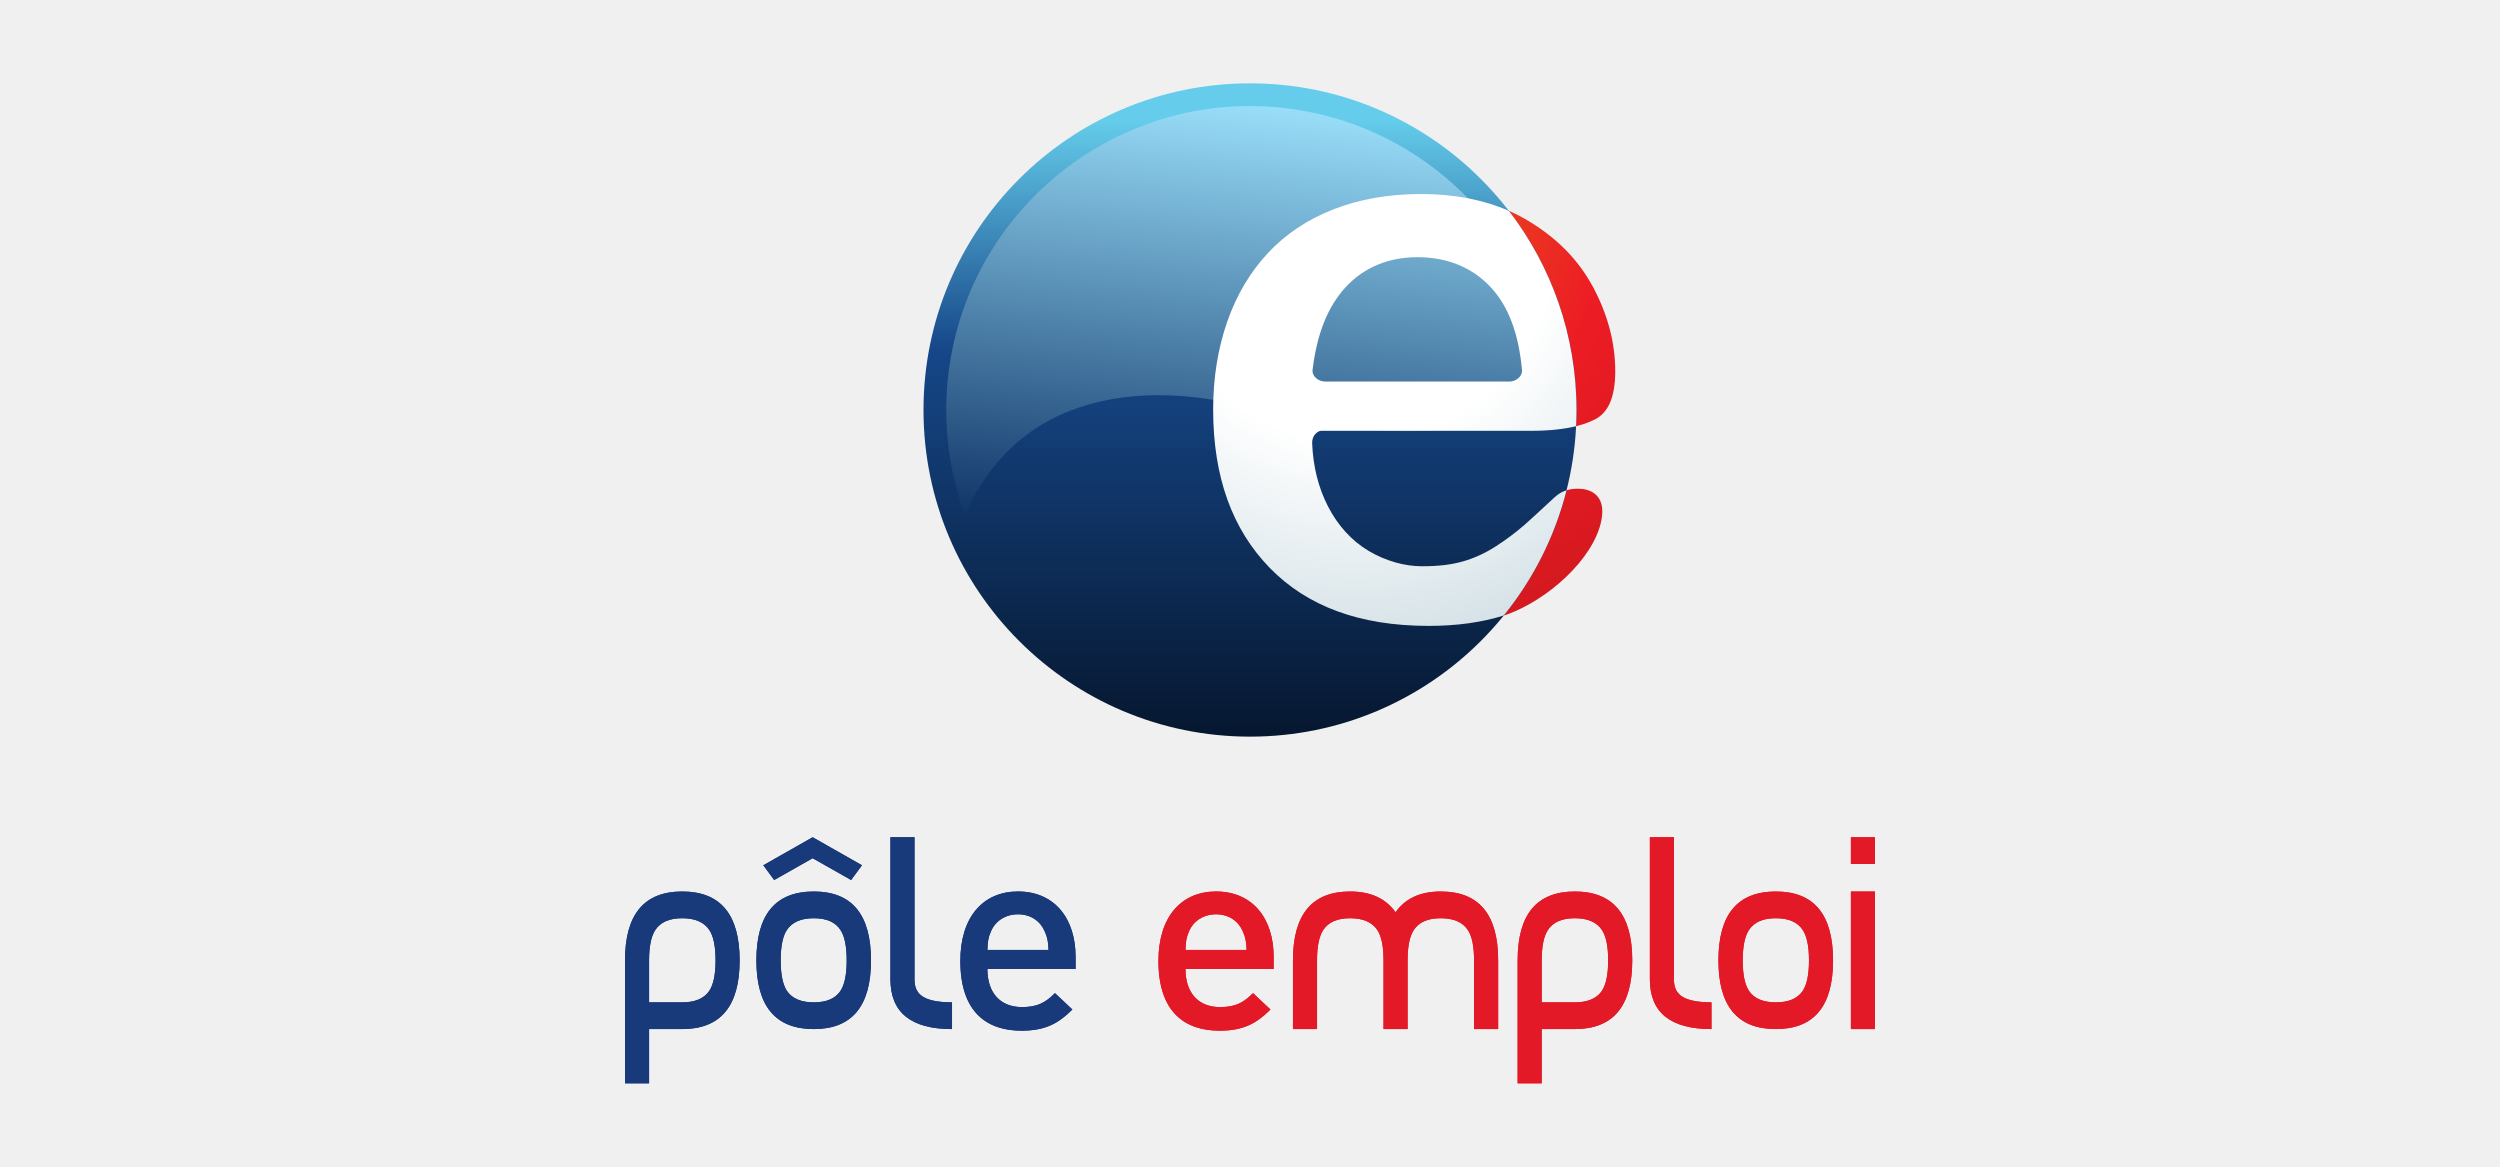
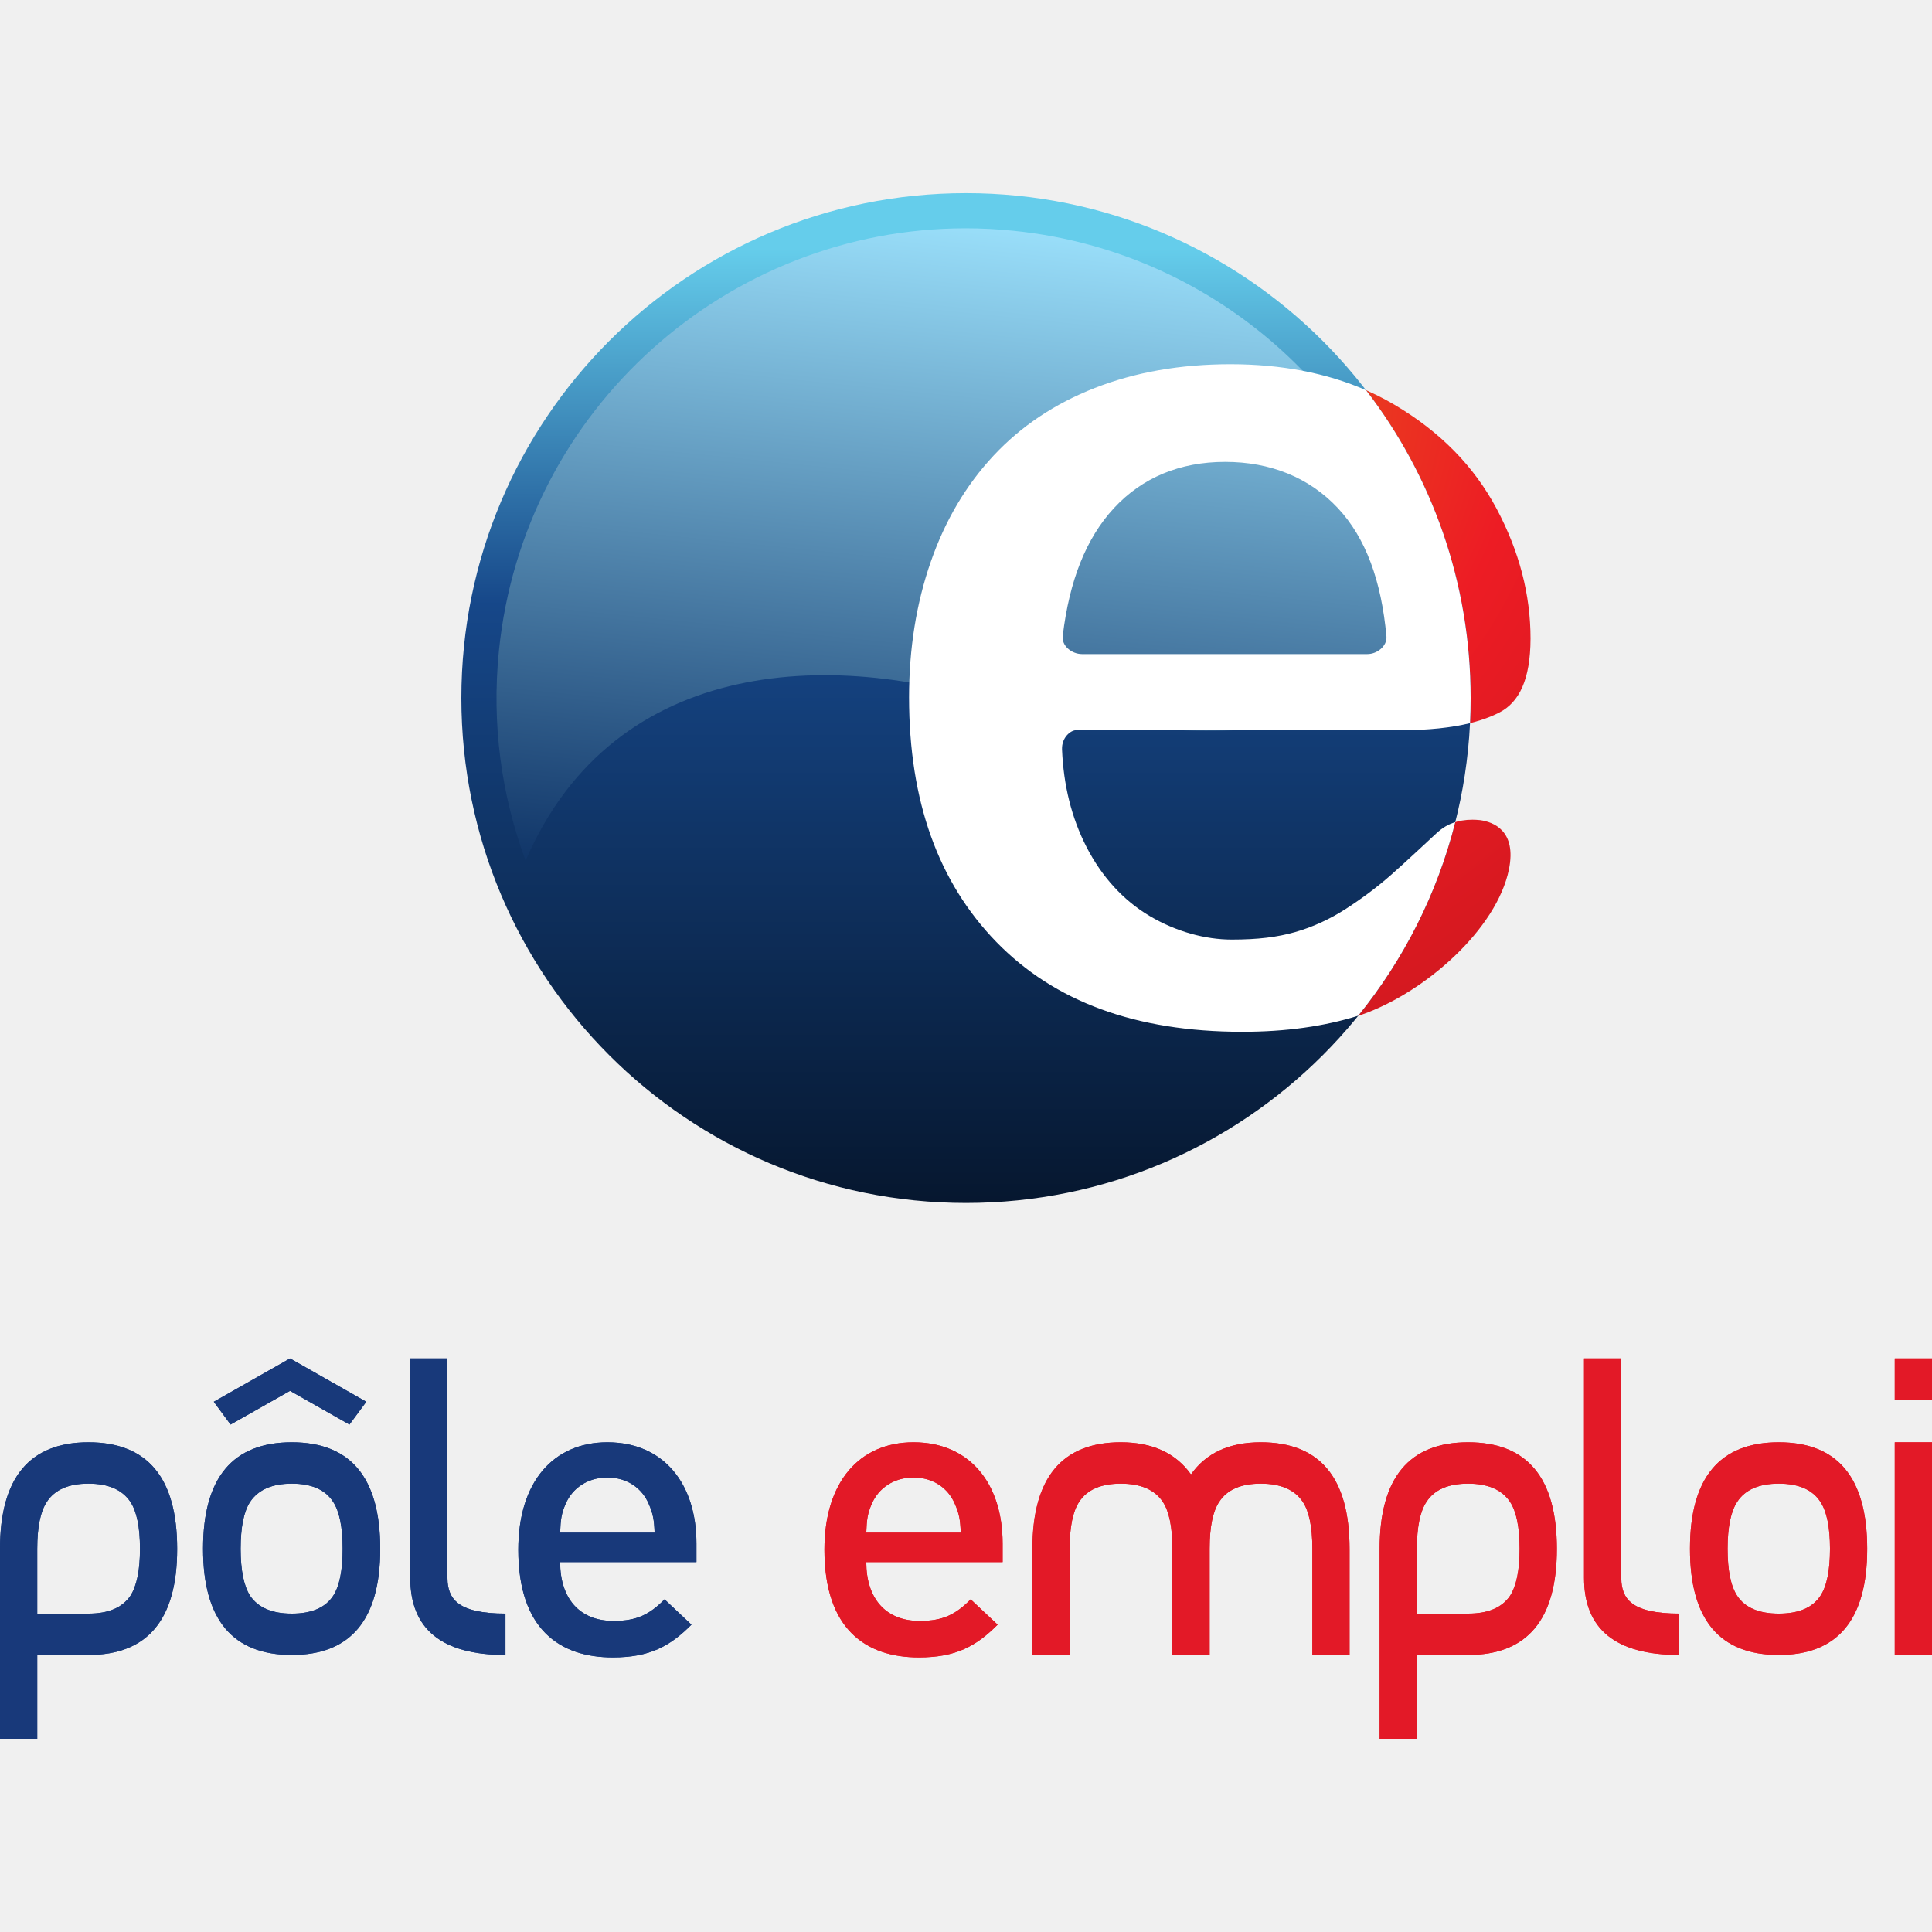
- <svg xmlns="http://www.w3.org/2000/svg" id="pole" width="120" height="56" viewBox="0 0 120 56" fill="none">
-   <path d="M64.003 10.049C62.749 10.54 61.705 11.24 60.854 12.152C60.002 13.066 59.352 14.162 58.906 15.45C58.457 16.739 58.231 18.14 58.231 19.66C58.234 22.892 59.142 25.401 60.946 27.257C62.748 29.106 65.263 30.041 68.572 30.043C69.983 30.044 71.226 29.862 72.302 29.507C74.27 28.814 76.485 26.85 76.862 24.999C77.108 23.788 76.367 23.525 75.967 23.47C75.89 23.462 75.811 23.457 75.728 23.457C75.272 23.457 74.91 23.604 74.68 23.814C74.404 24.068 73.599 24.823 73.185 25.186C72.763 25.554 72.305 25.898 71.807 26.22C71.298 26.549 70.767 26.792 70.22 26.948C69.67 27.104 69.069 27.18 68.419 27.18C67.436 27.181 66.522 26.934 65.703 26.445C64.875 25.955 64.213 25.221 63.727 24.269C63.273 23.389 63.029 22.384 62.983 21.271C62.97 20.899 63.253 20.678 63.581 20.678H73.521C74.862 20.678 75.878 20.483 76.566 20.127C77.178 19.81 77.527 19.108 77.532 17.835C77.532 16.467 77.183 15.126 76.475 13.795C75.773 12.478 74.722 11.406 73.299 10.566C71.889 9.734 70.193 9.313 68.189 9.313C66.649 9.313 65.256 9.56 64.003 10.049ZM71.547 13.778C72.415 14.701 72.903 16.046 73.057 17.773C73.078 18.061 72.774 18.313 72.463 18.313H63.599C63.277 18.311 62.956 18.052 63.006 17.734C63.211 16.047 63.722 14.723 64.579 13.8C65.469 12.836 66.642 12.345 68.017 12.348C69.449 12.345 70.653 12.825 71.547 13.778Z" fill="url(#paint0_radial)" />
-   <path d="M44.328 19.68C44.328 28.34 51.344 35.359 60 35.359C68.656 35.359 75.672 28.34 75.672 19.68C75.672 11.02 68.656 4 60 4C51.344 4 44.328 11.02 44.328 19.68Z" fill="url(#paint1_linear)" />
-   <path d="M45.495 18.205C45.263 20.49 45.573 22.708 46.322 24.728C49.096 18.286 56.074 18.134 61.417 20.017C67.84 21.341 75.174 21.039 74.127 16.25C72.928 10.711 68.01 5.832 61.474 5.168C60.975 5.117 60.48 5.091 59.988 5.091C52.606 5.091 46.256 10.702 45.495 18.205Z" fill="url(#paint2_linear)" />
-   <path d="M60.854 12.153C60.003 13.066 59.352 14.162 58.904 15.451C58.457 16.739 58.231 18.14 58.231 19.66C58.234 22.892 59.142 25.401 60.946 27.257C62.748 29.106 65.263 30.041 68.572 30.043C69.933 30.044 71.134 29.873 72.182 29.544C73.588 27.808 74.631 25.766 75.195 23.534C74.986 23.597 74.811 23.694 74.608 23.881C74.404 24.068 73.599 24.823 73.181 25.189C72.763 25.554 72.305 25.898 71.801 26.223C71.298 26.549 70.767 26.792 70.219 26.948C69.67 27.104 69.069 27.18 68.253 27.18C67.436 27.181 66.522 26.934 65.698 26.445C64.875 25.955 64.213 25.221 63.743 24.305C63.273 23.389 63.029 22.384 62.983 21.271C62.97 20.899 63.253 20.678 63.417 20.678H73.521C74.359 20.678 75.069 20.601 75.653 20.458C75.666 20.2 75.672 19.941 75.672 19.68C75.672 16.08 74.459 12.765 72.421 10.118C71.199 9.584 69.793 9.313 68.221 9.313C66.649 9.313 65.256 9.56 64.003 10.049C62.749 10.54 61.705 11.24 60.854 12.153ZM73.057 17.773C73.078 18.061 72.774 18.313 72.463 18.313H63.599C63.277 18.311 62.956 18.052 63.006 17.734C63.211 16.047 63.722 14.723 64.596 13.779C65.469 12.836 66.642 12.345 68.046 12.345C69.449 12.345 70.653 12.825 71.547 13.778C72.415 14.701 72.903 16.046 73.057 17.773Z" fill="url(#paint3_radial)" />
-   <path d="M34.347 46.1C34.347 45.425 34.247 44.938 34.046 44.638C33.794 44.263 33.361 44.075 32.746 44.075C32.13 44.075 31.701 44.263 31.456 44.638C31.256 44.938 31.156 45.425 31.156 46.1V48.113H32.746C33.361 48.113 33.794 47.93 34.046 47.562C34.247 47.254 34.347 46.767 34.347 46.1ZM35.503 46.1C35.503 48.298 34.584 49.396 32.746 49.396H31.156V52H30V46.102C30 43.895 30.915 42.792 32.746 42.792C34.584 42.792 35.503 43.895 35.503 46.1Z" fill="#18397A" />
-   <path d="M40.641 46.1C40.641 45.425 40.542 44.938 40.343 44.638C40.1 44.263 39.673 44.075 39.062 44.075C38.452 44.075 38.021 44.263 37.77 44.638C37.572 44.938 37.473 45.425 37.473 46.1C37.473 46.767 37.572 47.254 37.77 47.562C38.021 47.93 38.452 48.113 39.062 48.113C39.673 48.113 40.1 47.93 40.343 47.562C40.542 47.263 40.641 46.775 40.641 46.1ZM41.375 41.533L40.853 42.241L39.007 41.195L37.161 42.241L36.639 41.533L39.007 40.188L41.375 41.533ZM41.808 46.1C41.808 48.298 40.893 49.396 39.062 49.396C37.224 49.396 36.306 48.298 36.306 46.1C36.306 43.895 37.224 42.792 39.062 42.792C40.893 42.792 41.808 43.895 41.808 46.1Z" fill="#18397A" />
-   <path d="M45.697 49.396C43.726 49.396 42.74 48.598 42.74 47.004V40.187H43.896V47.015C43.896 47.355 44 47.61 44.208 47.776C44.482 48 44.978 48.112 45.697 48.112V49.396Z" fill="#18397A" />
-   <path d="M50.149 44.71C49.943 44.221 49.48 43.886 48.862 43.886C48.245 43.886 47.769 44.221 47.563 44.71C47.434 45.005 47.409 45.199 47.395 45.598H50.329C50.316 45.199 50.278 45.005 50.149 44.71ZM47.395 46.512C47.395 47.632 47.988 48.34 49.055 48.34C49.789 48.34 50.175 48.134 50.638 47.67L51.474 48.456C50.805 49.125 50.175 49.473 49.03 49.473C47.395 49.473 46.096 48.61 46.096 46.126C46.096 44.015 47.189 42.791 48.862 42.791C50.612 42.791 51.629 44.078 51.629 45.932V46.512H47.395Z" fill="#18397A" />
-   <path d="M34.347 46.1C34.347 45.425 34.247 44.938 34.046 44.638C33.794 44.263 33.361 44.075 32.746 44.075C32.13 44.075 31.701 44.263 31.456 44.638C31.256 44.938 31.156 45.425 31.156 46.1V48.113H32.746C33.361 48.113 33.794 47.93 34.046 47.562C34.247 47.254 34.347 46.767 34.347 46.1ZM35.503 46.1C35.503 48.298 34.584 49.396 32.746 49.396H31.156V52H30V46.102C30 43.895 30.915 42.792 32.746 42.792C34.584 42.792 35.503 43.895 35.503 46.1Z" fill="#18397A" />
-   <path d="M40.641 46.1C40.641 45.425 40.542 44.938 40.343 44.638C40.1 44.263 39.673 44.075 39.062 44.075C38.452 44.075 38.021 44.263 37.77 44.638C37.572 44.938 37.473 45.425 37.473 46.1C37.473 46.767 37.572 47.254 37.77 47.562C38.021 47.93 38.452 48.113 39.062 48.113C39.673 48.113 40.1 47.93 40.343 47.562C40.542 47.263 40.641 46.775 40.641 46.1ZM41.375 41.533L40.853 42.241L39.007 41.195L37.161 42.241L36.639 41.533L39.007 40.188L41.375 41.533ZM41.808 46.1C41.808 48.298 40.893 49.396 39.062 49.396C37.224 49.396 36.306 48.298 36.306 46.1C36.306 43.895 37.224 42.792 39.062 42.792C40.893 42.792 41.808 43.895 41.808 46.1Z" fill="#18397A" />
-   <path d="M45.697 49.396C43.726 49.396 42.74 48.598 42.74 47.004V40.187H43.896V47.015C43.896 47.355 44 47.61 44.208 47.776C44.482 48 44.978 48.112 45.697 48.112V49.396Z" fill="#18397A" />
-   <path d="M50.149 44.71C49.943 44.221 49.48 43.886 48.862 43.886C48.245 43.886 47.769 44.221 47.563 44.71C47.434 45.005 47.409 45.199 47.395 45.598H50.329C50.316 45.199 50.278 45.005 50.149 44.71ZM47.395 46.512C47.395 47.632 47.988 48.34 49.055 48.34C49.789 48.34 50.175 48.134 50.638 47.67L51.474 48.456C50.805 49.125 50.175 49.473 49.03 49.473C47.395 49.473 46.096 48.61 46.096 46.126C46.096 44.015 47.189 42.791 48.862 42.791C50.612 42.791 51.629 44.078 51.629 45.932V46.512H47.395Z" fill="#18397A" />
-   <path d="M71.912 49.396H70.755V46.094C70.755 45.421 70.655 44.935 70.455 44.636C70.203 44.262 69.77 44.075 69.155 44.075C68.539 44.075 68.109 44.262 67.865 44.636C67.665 44.935 67.565 45.421 67.565 46.094V49.396H66.409V46.094C66.409 45.421 66.309 44.935 66.109 44.636C65.856 44.262 65.423 44.075 64.807 44.075C64.193 44.075 63.763 44.262 63.518 44.636C63.318 44.935 63.218 45.421 63.218 46.094V49.396H62.062V46.1C62.062 43.894 62.977 42.792 64.807 42.792C65.787 42.792 66.512 43.124 66.987 43.789C67.454 43.124 68.176 42.792 69.155 42.792C70.992 42.792 71.912 43.894 71.912 46.1V49.396Z" fill="#E31927" />
-   <path d="M77.192 46.1C77.192 45.425 77.092 44.938 76.892 44.638C76.641 44.263 76.207 44.075 75.591 44.075C74.976 44.075 74.546 44.263 74.302 44.638C74.101 44.938 74.002 45.425 74.002 46.1V48.113H75.591C76.207 48.113 76.641 47.93 76.892 47.562C77.092 47.254 77.192 46.767 77.192 46.1ZM78.349 46.1C78.349 48.298 77.43 49.396 75.591 49.396H74.002V52H72.846V46.102C72.846 43.895 73.761 42.792 75.591 42.792C77.43 42.792 78.349 43.895 78.349 46.1Z" fill="#E31927" />
-   <path d="M82.151 49.396C80.179 49.396 79.193 48.598 79.193 47.004V40.187H80.349V47.015C80.349 47.355 80.453 47.61 80.661 47.776C80.935 48 81.431 48.112 82.151 48.112V49.396Z" fill="#E31927" />
-   <path d="M86.831 46.1C86.831 45.425 86.731 44.938 86.531 44.638C86.286 44.263 85.856 44.075 85.241 44.075C84.626 44.075 84.196 44.263 83.951 44.638C83.751 44.938 83.651 45.425 83.651 46.1C83.651 46.775 83.751 47.263 83.951 47.562C84.196 47.93 84.626 48.113 85.241 48.113C85.856 48.113 86.286 47.93 86.531 47.562C86.731 47.263 86.831 46.775 86.831 46.1ZM87.987 46.1C87.987 48.298 87.071 49.396 85.241 49.396C83.403 49.396 82.484 48.298 82.484 46.1C82.484 43.895 83.403 42.792 85.241 42.792C87.071 42.792 87.987 43.895 87.987 46.1Z" fill="#E31927" />
-   <path d="M88.843 42.792H89.999V49.396H88.843V42.792ZM89.999 41.471H88.843V40.187H89.999V41.471Z" fill="#E31927" />
-   <path d="M59.657 44.71C59.451 44.221 58.988 43.886 58.37 43.886C57.752 43.886 57.276 44.221 57.07 44.71C56.941 45.005 56.916 45.199 56.903 45.598H59.836C59.824 45.199 59.785 45.005 59.657 44.71ZM56.903 46.512C56.903 47.632 57.495 48.34 58.562 48.34C59.297 48.34 59.682 48.134 60.145 47.67L60.982 48.456C60.313 49.125 59.682 49.473 58.537 49.473C56.903 49.473 55.604 48.61 55.604 46.126C55.604 44.015 56.697 42.791 58.37 42.791C60.119 42.791 61.136 44.078 61.136 45.932V46.512H56.903Z" fill="#E31927" />
-   <path d="M71.912 49.396H70.755V46.094C70.755 45.421 70.655 44.935 70.455 44.636C70.203 44.262 69.77 44.075 69.155 44.075C68.539 44.075 68.109 44.262 67.865 44.636C67.665 44.935 67.565 45.421 67.565 46.094V49.396H66.409V46.094C66.409 45.421 66.309 44.935 66.109 44.636C65.856 44.262 65.423 44.075 64.807 44.075C64.193 44.075 63.763 44.262 63.518 44.636C63.318 44.935 63.218 45.421 63.218 46.094V49.396H62.062V46.1C62.062 43.894 62.977 42.792 64.807 42.792C65.787 42.792 66.512 43.124 66.987 43.789C67.454 43.124 68.176 42.792 69.155 42.792C70.992 42.792 71.912 43.894 71.912 46.1V49.396Z" fill="#E31927" />
-   <path d="M77.192 46.1C77.192 45.425 77.092 44.938 76.892 44.638C76.641 44.263 76.207 44.075 75.591 44.075C74.976 44.075 74.546 44.263 74.302 44.638C74.101 44.938 74.002 45.425 74.002 46.1V48.113H75.591C76.207 48.113 76.641 47.93 76.892 47.562C77.092 47.254 77.192 46.767 77.192 46.1ZM78.349 46.1C78.349 48.298 77.43 49.396 75.591 49.396H74.002V52H72.846V46.102C72.846 43.895 73.761 42.792 75.591 42.792C77.43 42.792 78.349 43.895 78.349 46.1Z" fill="#E31927" />
-   <path d="M82.151 49.396C80.179 49.396 79.193 48.598 79.193 47.004V40.187H80.349V47.015C80.349 47.355 80.453 47.61 80.661 47.776C80.935 48 81.431 48.112 82.151 48.112V49.396Z" fill="#E31927" />
-   <path d="M86.831 46.1C86.831 45.425 86.731 44.938 86.531 44.638C86.286 44.263 85.856 44.075 85.241 44.075C84.626 44.075 84.196 44.263 83.951 44.638C83.751 44.938 83.651 45.425 83.651 46.1C83.651 46.775 83.751 47.263 83.951 47.562C84.196 47.93 84.626 48.113 85.241 48.113C85.856 48.113 86.286 47.93 86.531 47.562C86.731 47.263 86.831 46.775 86.831 46.1ZM87.987 46.1C87.987 48.298 87.071 49.396 85.241 49.396C83.403 49.396 82.484 48.298 82.484 46.1C82.484 43.895 83.403 42.792 85.241 42.792C87.071 42.792 87.987 43.895 87.987 46.1Z" fill="#E31927" />
-   <path d="M88.843 42.792H89.999V49.396H88.843V42.792ZM89.999 41.471H88.843V40.187H89.999V41.471Z" fill="#E31927" />
-   <path d="M59.657 44.71C59.451 44.221 58.988 43.886 58.37 43.886C57.752 43.886 57.276 44.221 57.07 44.71C56.941 45.005 56.916 45.199 56.903 45.598H59.836C59.824 45.199 59.785 45.005 59.657 44.71ZM56.903 46.512C56.903 47.632 57.495 48.34 58.562 48.34C59.297 48.34 59.682 48.134 60.145 47.67L60.982 48.456C60.313 49.125 59.682 49.473 58.537 49.473C56.903 49.473 55.604 48.61 55.604 46.126C55.604 44.015 56.697 42.791 58.37 42.791C60.119 42.791 61.136 44.078 61.136 45.932V46.512H56.903Z" fill="#E31927" />
+ <svg xmlns="http://www.w3.org/2000/svg" id="pole" width="40" height="40" viewBox="0 0 40 40" fill="none">
+   <path d="M22.669 8.032C21.833 8.359 21.137 8.826 20.57 9.434C20.002 10.043 19.568 10.774 19.27 11.633C18.971 12.492 18.821 13.427 18.821 14.439C18.822 16.594 19.428 18.267 20.63 19.504C21.832 20.737 23.509 21.36 25.715 21.362C26.655 21.362 27.484 21.241 28.202 21.004C29.514 20.542 30.99 19.233 31.241 17.999C31.405 17.192 30.911 17.017 30.645 16.98C30.593 16.975 30.541 16.971 30.485 16.971C30.181 16.971 29.941 17.069 29.787 17.209C29.603 17.378 29.066 17.882 28.79 18.123C28.509 18.369 28.203 18.598 27.872 18.813C27.532 19.032 27.178 19.194 26.813 19.298C26.447 19.402 26.046 19.453 25.613 19.453C24.957 19.453 24.348 19.289 23.802 18.963C23.25 18.636 22.809 18.147 22.485 17.512C22.182 16.925 22.019 16.255 21.988 15.514C21.98 15.266 22.169 15.118 22.388 15.118H29.014C29.908 15.118 30.585 14.988 31.044 14.751C31.453 14.539 31.685 14.072 31.688 13.223C31.688 12.311 31.456 11.417 30.984 10.529C30.515 9.651 29.815 8.936 28.866 8.377C27.926 7.822 26.795 7.542 25.459 7.541C24.433 7.541 23.504 7.706 22.669 8.032ZM27.698 10.518C28.276 11.134 28.602 12.03 28.705 13.181C28.719 13.373 28.516 13.542 28.309 13.542H22.4C22.185 13.54 21.971 13.367 22.004 13.155C22.14 12.031 22.481 11.148 23.052 10.533C23.646 9.89 24.428 9.563 25.345 9.565C26.299 9.563 27.102 9.883 27.698 10.518Z" fill="url(#paint0_radial_1422_17165)" />
+   <path d="M9.552 14.453C9.552 20.227 14.229 24.906 20 24.906C25.771 24.906 30.448 20.227 30.448 14.453C30.448 8.679 25.771 3.999 20 3.999C14.229 3.999 9.552 8.679 9.552 14.453Z" fill="url(#paint1_linear_1422_17165)" />
+   <path d="M10.33 13.47C10.175 14.993 10.382 16.471 10.882 17.819C12.731 13.524 17.383 13.422 20.945 14.678C25.227 15.56 30.116 15.359 29.418 12.166C28.619 8.474 25.341 5.221 20.983 4.778C20.65 4.744 20.32 4.727 19.992 4.727C15.071 4.727 10.838 8.468 10.33 13.47Z" fill="url(#paint2_linear_1422_17165)" />
+   <path d="M20.569 9.435C20.002 10.043 19.568 10.774 19.27 11.633C18.971 12.492 18.821 13.427 18.821 14.439C18.822 16.594 19.428 18.267 20.63 19.504C21.832 20.737 23.509 21.36 25.715 21.362C26.622 21.362 27.422 21.249 28.121 21.029C29.059 19.872 29.754 18.51 30.13 17.022C29.991 17.064 29.875 17.129 29.738 17.254C29.603 17.378 29.066 17.882 28.788 18.125C28.509 18.369 28.203 18.598 27.868 18.815C27.532 19.032 27.178 19.194 26.813 19.298C26.447 19.402 26.046 19.453 25.502 19.453C24.957 19.453 24.348 19.289 23.799 18.963C23.25 18.636 22.809 18.147 22.495 17.536C22.182 16.925 22.019 16.255 21.988 15.514C21.98 15.266 22.169 15.118 22.278 15.118H29.014C29.573 15.118 30.046 15.067 30.436 14.972C30.444 14.799 30.448 14.627 30.448 14.453C30.448 12.053 29.64 9.843 28.281 8.078C27.466 7.722 26.529 7.542 25.481 7.541C24.433 7.541 23.504 7.706 22.669 8.032C21.833 8.359 21.137 8.826 20.569 9.435ZM28.705 13.181C28.719 13.373 28.516 13.542 28.309 13.542H22.4C22.185 13.54 21.971 13.367 22.004 13.155C22.14 12.031 22.481 11.148 23.064 10.519C23.646 9.89 24.428 9.563 25.364 9.563C26.299 9.563 27.102 9.883 27.698 10.518C28.276 11.134 28.602 12.03 28.705 13.181Z" fill="white" />
+   <path d="M2.898 32.067C2.898 31.617 2.831 31.292 2.698 31.092C2.529 30.842 2.241 30.717 1.831 30.717C1.42 30.717 1.134 30.842 0.971 31.092C0.837 31.292 0.771 31.617 0.771 32.067V33.408H1.831C2.241 33.408 2.529 33.286 2.698 33.042C2.831 32.836 2.898 32.511 2.898 32.067ZM3.668 32.067C3.668 33.532 3.056 34.264 1.831 34.264H0.771V36H0V32.068C0 30.597 0.61 29.861 1.831 29.861C3.056 29.861 3.668 30.596 3.668 32.067Z" fill="#18397A" />
+   <path d="M7.094 32.067C7.094 31.617 7.028 31.292 6.896 31.092C6.734 30.842 6.449 30.717 6.042 30.717C5.635 30.717 5.348 30.842 5.18 31.092C5.048 31.292 4.982 31.617 4.982 32.067C4.982 32.511 5.048 32.836 5.18 33.042C5.348 33.286 5.635 33.408 6.042 33.408C6.449 33.408 6.734 33.286 6.896 33.042C7.028 32.842 7.094 32.517 7.094 32.067ZM7.584 29.022L7.235 29.494L6.005 28.796L4.774 29.494L4.426 29.022L6.005 28.125L7.584 29.022ZM7.872 32.067C7.872 33.532 7.262 34.264 6.042 34.264C4.816 34.264 4.204 33.532 4.204 32.067C4.204 30.596 4.816 29.861 6.042 29.861C7.262 29.861 7.872 30.596 7.872 32.067Z" fill="#18397A" />
+   <path d="M10.465 34.264C9.151 34.264 8.494 33.732 8.494 32.669V28.125H9.264V32.676C9.264 32.903 9.334 33.073 9.472 33.184C9.655 33.333 9.986 33.408 10.465 33.408V34.264Z" fill="#18397A" />
+   <path d="M13.433 31.14C13.296 30.814 12.987 30.59 12.575 30.59C12.163 30.59 11.846 30.814 11.709 31.14C11.623 31.337 11.606 31.466 11.597 31.732H13.553C13.544 31.466 13.519 31.337 13.433 31.14ZM11.597 32.341C11.597 33.088 11.992 33.56 12.704 33.56C13.193 33.56 13.45 33.422 13.759 33.113L14.316 33.637C13.87 34.084 13.45 34.315 12.687 34.315C11.597 34.315 10.731 33.74 10.731 32.084C10.731 30.676 11.46 29.861 12.575 29.861C13.741 29.861 14.419 30.719 14.419 31.955V32.341H11.597Z" fill="#18397A" />
+   <path d="M2.898 32.067C2.898 31.617 2.831 31.292 2.698 31.092C2.529 30.842 2.241 30.717 1.831 30.717C1.42 30.717 1.134 30.842 0.971 31.092C0.837 31.292 0.771 31.617 0.771 32.067V33.408H1.831C2.241 33.408 2.529 33.286 2.698 33.042C2.831 32.836 2.898 32.511 2.898 32.067ZM3.668 32.067C3.668 33.532 3.056 34.264 1.831 34.264H0.771V36H0V32.068C0 30.597 0.61 29.861 1.831 29.861C3.056 29.861 3.668 30.596 3.668 32.067Z" fill="#18397A" />
+   <path d="M7.094 32.067C7.094 31.617 7.028 31.292 6.896 31.092C6.734 30.842 6.449 30.717 6.042 30.717C5.635 30.717 5.348 30.842 5.18 31.092C5.048 31.292 4.982 31.617 4.982 32.067C4.982 32.511 5.048 32.836 5.18 33.042C5.348 33.286 5.635 33.408 6.042 33.408C6.449 33.408 6.734 33.286 6.896 33.042C7.028 32.842 7.094 32.517 7.094 32.067ZM7.584 29.022L7.235 29.494L6.005 28.796L4.774 29.494L4.426 29.022L6.005 28.125L7.584 29.022ZM7.872 32.067C7.872 33.532 7.262 34.264 6.042 34.264C4.816 34.264 4.204 33.532 4.204 32.067C4.204 30.596 4.816 29.861 6.042 29.861C7.262 29.861 7.872 30.596 7.872 32.067Z" fill="#18397A" />
+   <path d="M10.465 34.264C9.151 34.264 8.494 33.732 8.494 32.669V28.125H9.264V32.676C9.264 32.903 9.334 33.073 9.472 33.184C9.655 33.333 9.986 33.408 10.465 33.408V34.264Z" fill="#18397A" />
+   <path d="M13.433 31.14C13.296 30.814 12.987 30.59 12.575 30.59C12.163 30.59 11.846 30.814 11.709 31.14C11.623 31.337 11.606 31.466 11.597 31.732H13.553C13.544 31.466 13.519 31.337 13.433 31.14ZM11.597 32.341C11.597 33.088 11.992 33.56 12.704 33.56C13.193 33.56 13.45 33.422 13.759 33.113L14.316 33.637C13.87 34.084 13.45 34.315 12.687 34.315C11.597 34.315 10.731 33.74 10.731 32.084C10.731 30.676 11.46 29.861 12.575 29.861C13.741 29.861 14.419 30.719 14.419 31.955V32.341H11.597Z" fill="#18397A" />
+   <path d="M27.941 34.264H27.171V32.063C27.171 31.614 27.104 31.29 26.971 31.091C26.802 30.841 26.514 30.717 26.103 30.717C25.693 30.717 25.407 30.841 25.244 31.091C25.11 31.29 25.044 31.614 25.044 32.063V34.264H24.273V32.063C24.273 31.614 24.206 31.29 24.073 31.091C23.904 30.841 23.616 30.717 23.205 30.717C22.795 30.717 22.509 30.841 22.345 31.091C22.212 31.29 22.146 31.614 22.146 32.063V34.264H21.375V32.067C21.375 30.596 21.985 29.861 23.205 29.861C23.858 29.861 24.341 30.083 24.658 30.526C24.97 30.083 25.451 29.861 26.103 29.861C27.328 29.861 27.941 30.596 27.941 32.067V34.264Z" fill="#E31927" />
+   <path d="M31.462 32.067C31.462 31.617 31.395 31.292 31.262 31.092C31.094 30.842 30.805 30.717 30.395 30.717C29.984 30.717 29.698 30.842 29.535 31.092C29.401 31.292 29.335 31.617 29.335 32.067V33.408H30.395C30.805 33.408 31.094 33.286 31.262 33.042C31.395 32.836 31.462 32.511 31.462 32.067ZM32.233 32.067C32.233 33.532 31.62 34.264 30.395 34.264H29.335V36H28.564V32.068C28.564 30.597 29.174 29.861 30.395 29.861C31.62 29.861 32.233 30.596 32.233 32.067Z" fill="#E31927" />
+   <path d="M34.768 34.264C33.453 34.264 32.796 33.732 32.796 32.669V28.125H33.567V32.676C33.567 32.903 33.636 33.073 33.775 33.184C33.957 33.333 34.288 33.408 34.768 33.408V34.264Z" fill="#E31927" />
+   <path d="M37.888 32.067C37.888 31.617 37.821 31.292 37.688 31.092C37.525 30.842 37.238 30.717 36.828 30.717C36.418 30.717 36.131 30.842 35.968 31.092C35.835 31.292 35.768 31.617 35.768 32.067C35.768 32.517 35.835 32.842 35.968 33.042C36.131 33.286 36.418 33.408 36.828 33.408C37.238 33.408 37.525 33.286 37.688 33.042C37.821 32.842 37.888 32.517 37.888 32.067ZM38.658 32.067C38.658 33.532 38.048 34.264 36.828 34.264C35.602 34.264 34.989 33.532 34.989 32.067C34.989 30.596 35.602 29.861 36.828 29.861C38.048 29.861 38.658 30.596 38.658 32.067Z" fill="#E31927" />
+   <path d="M39.229 29.861H40V34.264H39.229V29.861ZM40 28.981H39.229V28.125H40V28.981Z" fill="#E31927" />
+   <path d="M19.771 31.14C19.634 30.814 19.325 30.59 18.913 30.59C18.502 30.59 18.184 30.814 18.047 31.14C17.961 31.337 17.944 31.466 17.935 31.732H19.891C19.883 31.466 19.857 31.337 19.771 31.14ZM17.935 32.341C17.935 33.088 18.33 33.56 19.042 33.56C19.531 33.56 19.788 33.422 20.097 33.113L20.655 33.637C20.209 34.084 19.788 34.315 19.025 34.315C17.935 34.315 17.069 33.74 17.069 32.084C17.069 30.676 17.798 29.861 18.913 29.861C20.08 29.861 20.758 30.719 20.758 31.955V32.341H17.935Z" fill="#E31927" />
+   <path d="M27.941 34.264H27.171V32.063C27.171 31.614 27.104 31.29 26.971 31.091C26.802 30.841 26.514 30.717 26.103 30.717C25.693 30.717 25.407 30.841 25.244 31.091C25.11 31.29 25.044 31.614 25.044 32.063V34.264H24.273V32.063C24.273 31.614 24.206 31.29 24.073 31.091C23.904 30.841 23.616 30.717 23.205 30.717C22.795 30.717 22.509 30.841 22.345 31.091C22.212 31.29 22.146 31.614 22.146 32.063V34.264H21.375V32.067C21.375 30.596 21.985 29.861 23.205 29.861C23.858 29.861 24.341 30.083 24.658 30.526C24.97 30.083 25.451 29.861 26.103 29.861C27.328 29.861 27.941 30.596 27.941 32.067V34.264Z" fill="#E31927" />
+   <path d="M31.462 32.067C31.462 31.617 31.395 31.292 31.262 31.092C31.094 30.842 30.805 30.717 30.395 30.717C29.984 30.717 29.698 30.842 29.535 31.092C29.401 31.292 29.335 31.617 29.335 32.067V33.408H30.395C30.805 33.408 31.094 33.286 31.262 33.042C31.395 32.836 31.462 32.511 31.462 32.067ZM32.233 32.067C32.233 33.532 31.62 34.264 30.395 34.264H29.335V36H28.564V32.068C28.564 30.597 29.174 29.861 30.395 29.861C31.62 29.861 32.233 30.596 32.233 32.067Z" fill="#E31927" />
+   <path d="M34.768 34.264C33.453 34.264 32.796 33.732 32.796 32.669V28.125H33.567V32.676C33.567 32.903 33.636 33.073 33.775 33.184C33.957 33.333 34.288 33.408 34.768 33.408V34.264Z" fill="#E31927" />
+   <path d="M37.888 32.067C37.888 31.617 37.821 31.292 37.688 31.092C37.525 30.842 37.238 30.717 36.828 30.717C36.418 30.717 36.131 30.842 35.968 31.092C35.835 31.292 35.768 31.617 35.768 32.067C35.768 32.517 35.835 32.842 35.968 33.042C36.131 33.286 36.418 33.408 36.828 33.408C37.238 33.408 37.525 33.286 37.688 33.042C37.821 32.842 37.888 32.517 37.888 32.067ZM38.658 32.067C38.658 33.532 38.048 34.264 36.828 34.264C35.602 34.264 34.989 33.532 34.989 32.067C34.989 30.596 35.602 29.861 36.828 29.861C38.048 29.861 38.658 30.596 38.658 32.067Z" fill="#E31927" />
+   <path d="M39.229 29.861H40V34.264H39.229V29.861ZM40 28.981H39.229V28.125H40V28.981Z" fill="#E31927" />
+   <path d="M19.771 31.14C19.634 30.814 19.325 30.59 18.913 30.59C18.502 30.59 18.184 30.814 18.047 31.14C17.961 31.337 17.944 31.466 17.935 31.732H19.891C19.883 31.466 19.857 31.337 19.771 31.14ZM17.935 32.341C17.935 33.088 18.33 33.56 19.042 33.56C19.531 33.56 19.788 33.422 20.097 33.113L20.655 33.637C20.209 34.084 19.788 34.315 19.025 34.315C17.935 34.315 17.069 33.74 17.069 32.084C17.069 30.676 17.798 29.861 18.913 29.861C20.08 29.861 20.758 30.719 20.758 31.955V32.341H17.935Z" fill="#E31927" />
  <defs>
-     <radialGradient id="paint0_radial" cx="0" cy="0" r="1" gradientUnits="userSpaceOnUse" gradientTransform="translate(64.4478 9.98904) scale(36.6857 36.7028)">
+     <radialGradient id="paint0_radial_1422_17165" cx="0" cy="0" r="1" gradientUnits="userSpaceOnUse" gradientTransform="translate(22.9653 7.99211) scale(24.4575 24.4689)">
      <stop stop-color="#E65D1B" />
      <stop offset="0.047" stop-color="#E65D1B" />
      <stop offset="0.35" stop-color="#ED1C24" />
      <stop offset="1" stop-color="#A61217" />
    </radialGradient>
-     <linearGradient id="paint1_linear" x1="60" y1="4.001" x2="60" y2="35.359" gradientUnits="userSpaceOnUse">
+     <linearGradient id="paint1_linear_1422_17165" x1="20" y1="4" x2="20" y2="24.906" gradientUnits="userSpaceOnUse">
      <stop stop-color="#65CDEB" />
      <stop offset="0.055" stop-color="#65CDEB" />
      <stop offset="0.407" stop-color="#164789" />
      <stop offset="1" stop-color="#06172F" />
    </linearGradient>
-     <linearGradient id="paint2_linear" x1="61.142" y1="5.133" x2="59.018" y2="26.019" gradientUnits="userSpaceOnUse">
+     <linearGradient id="paint2_linear_1422_17165" x1="20.761" y1="4.755" x2="19.346" y2="18.679" gradientUnits="userSpaceOnUse">
      <stop stop-color="#99DEF9" />
      <stop offset="1" stop-color="#103568" />
    </linearGradient>
-     <radialGradient id="paint3_radial" cx="0" cy="0" r="1" gradientUnits="userSpaceOnUse" gradientTransform="translate(65.0318 11.5822) scale(21.038 21.0478)">
-       <stop stop-color="white" />
-       <stop offset="0.253" stop-color="white" />
-       <stop offset="0.457" stop-color="white" />
-       <stop offset="1" stop-color="#CEDDE3" />
-     </radialGradient>
  </defs>
</svg>
